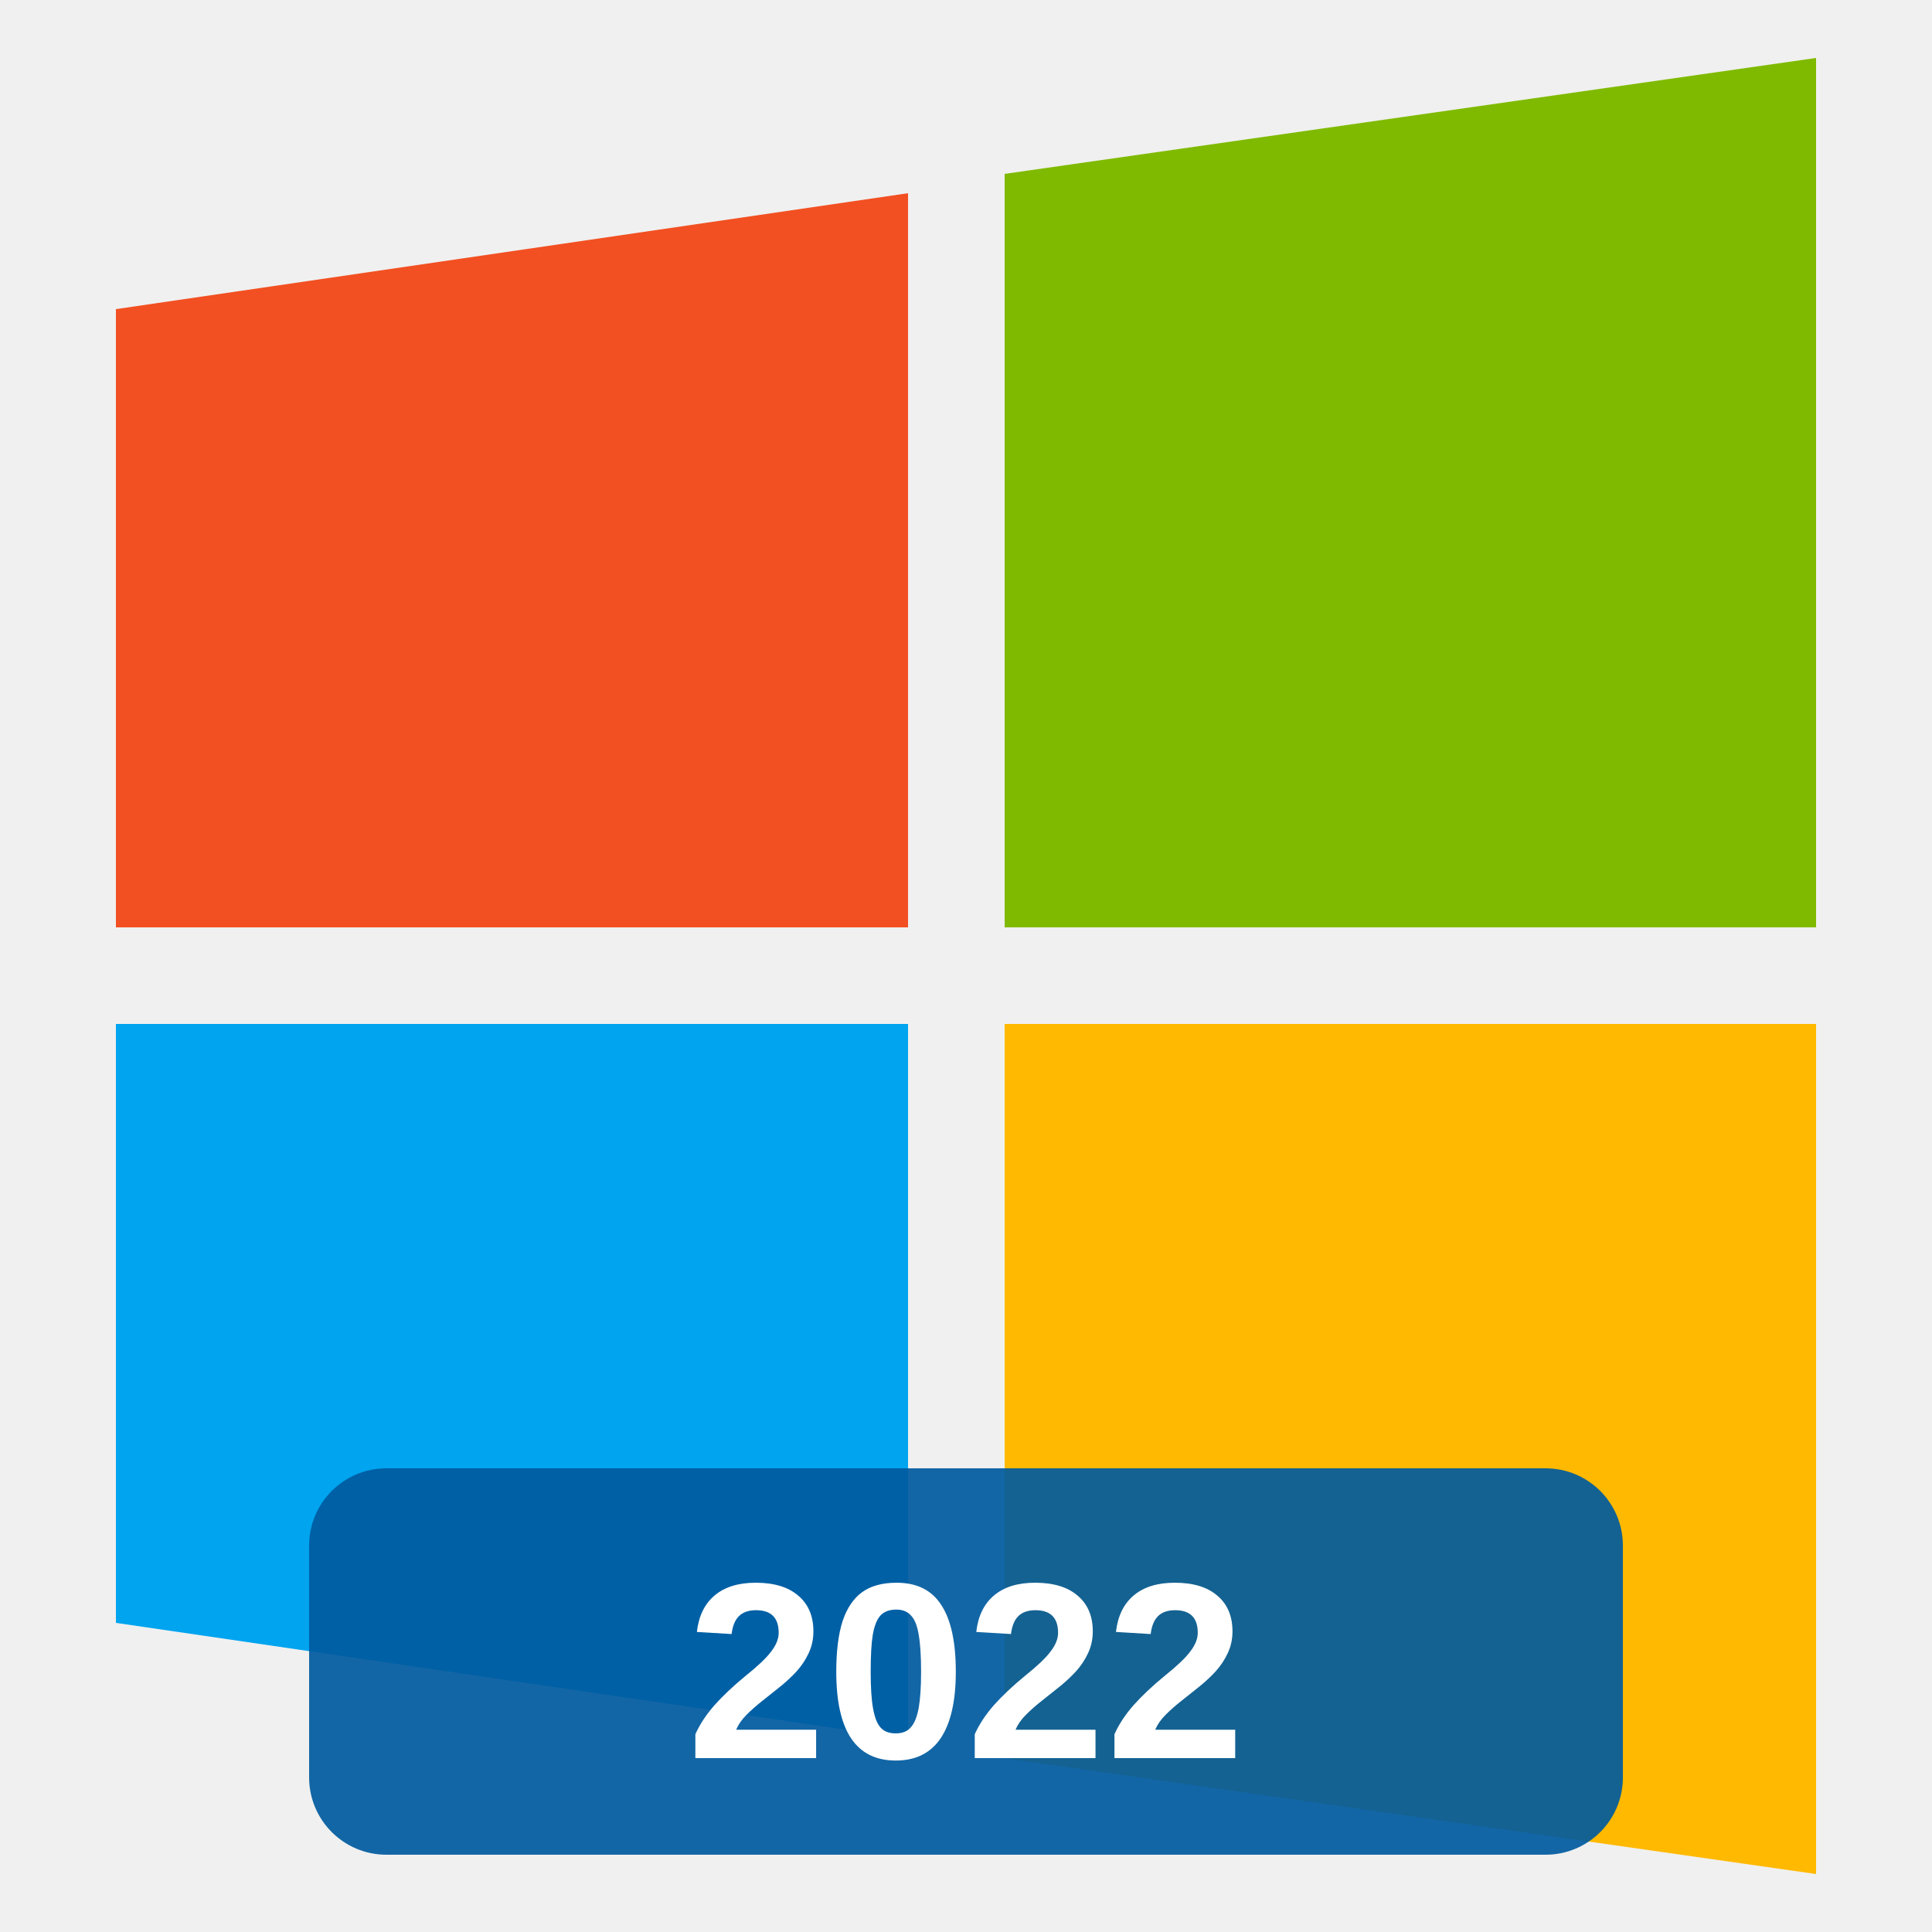
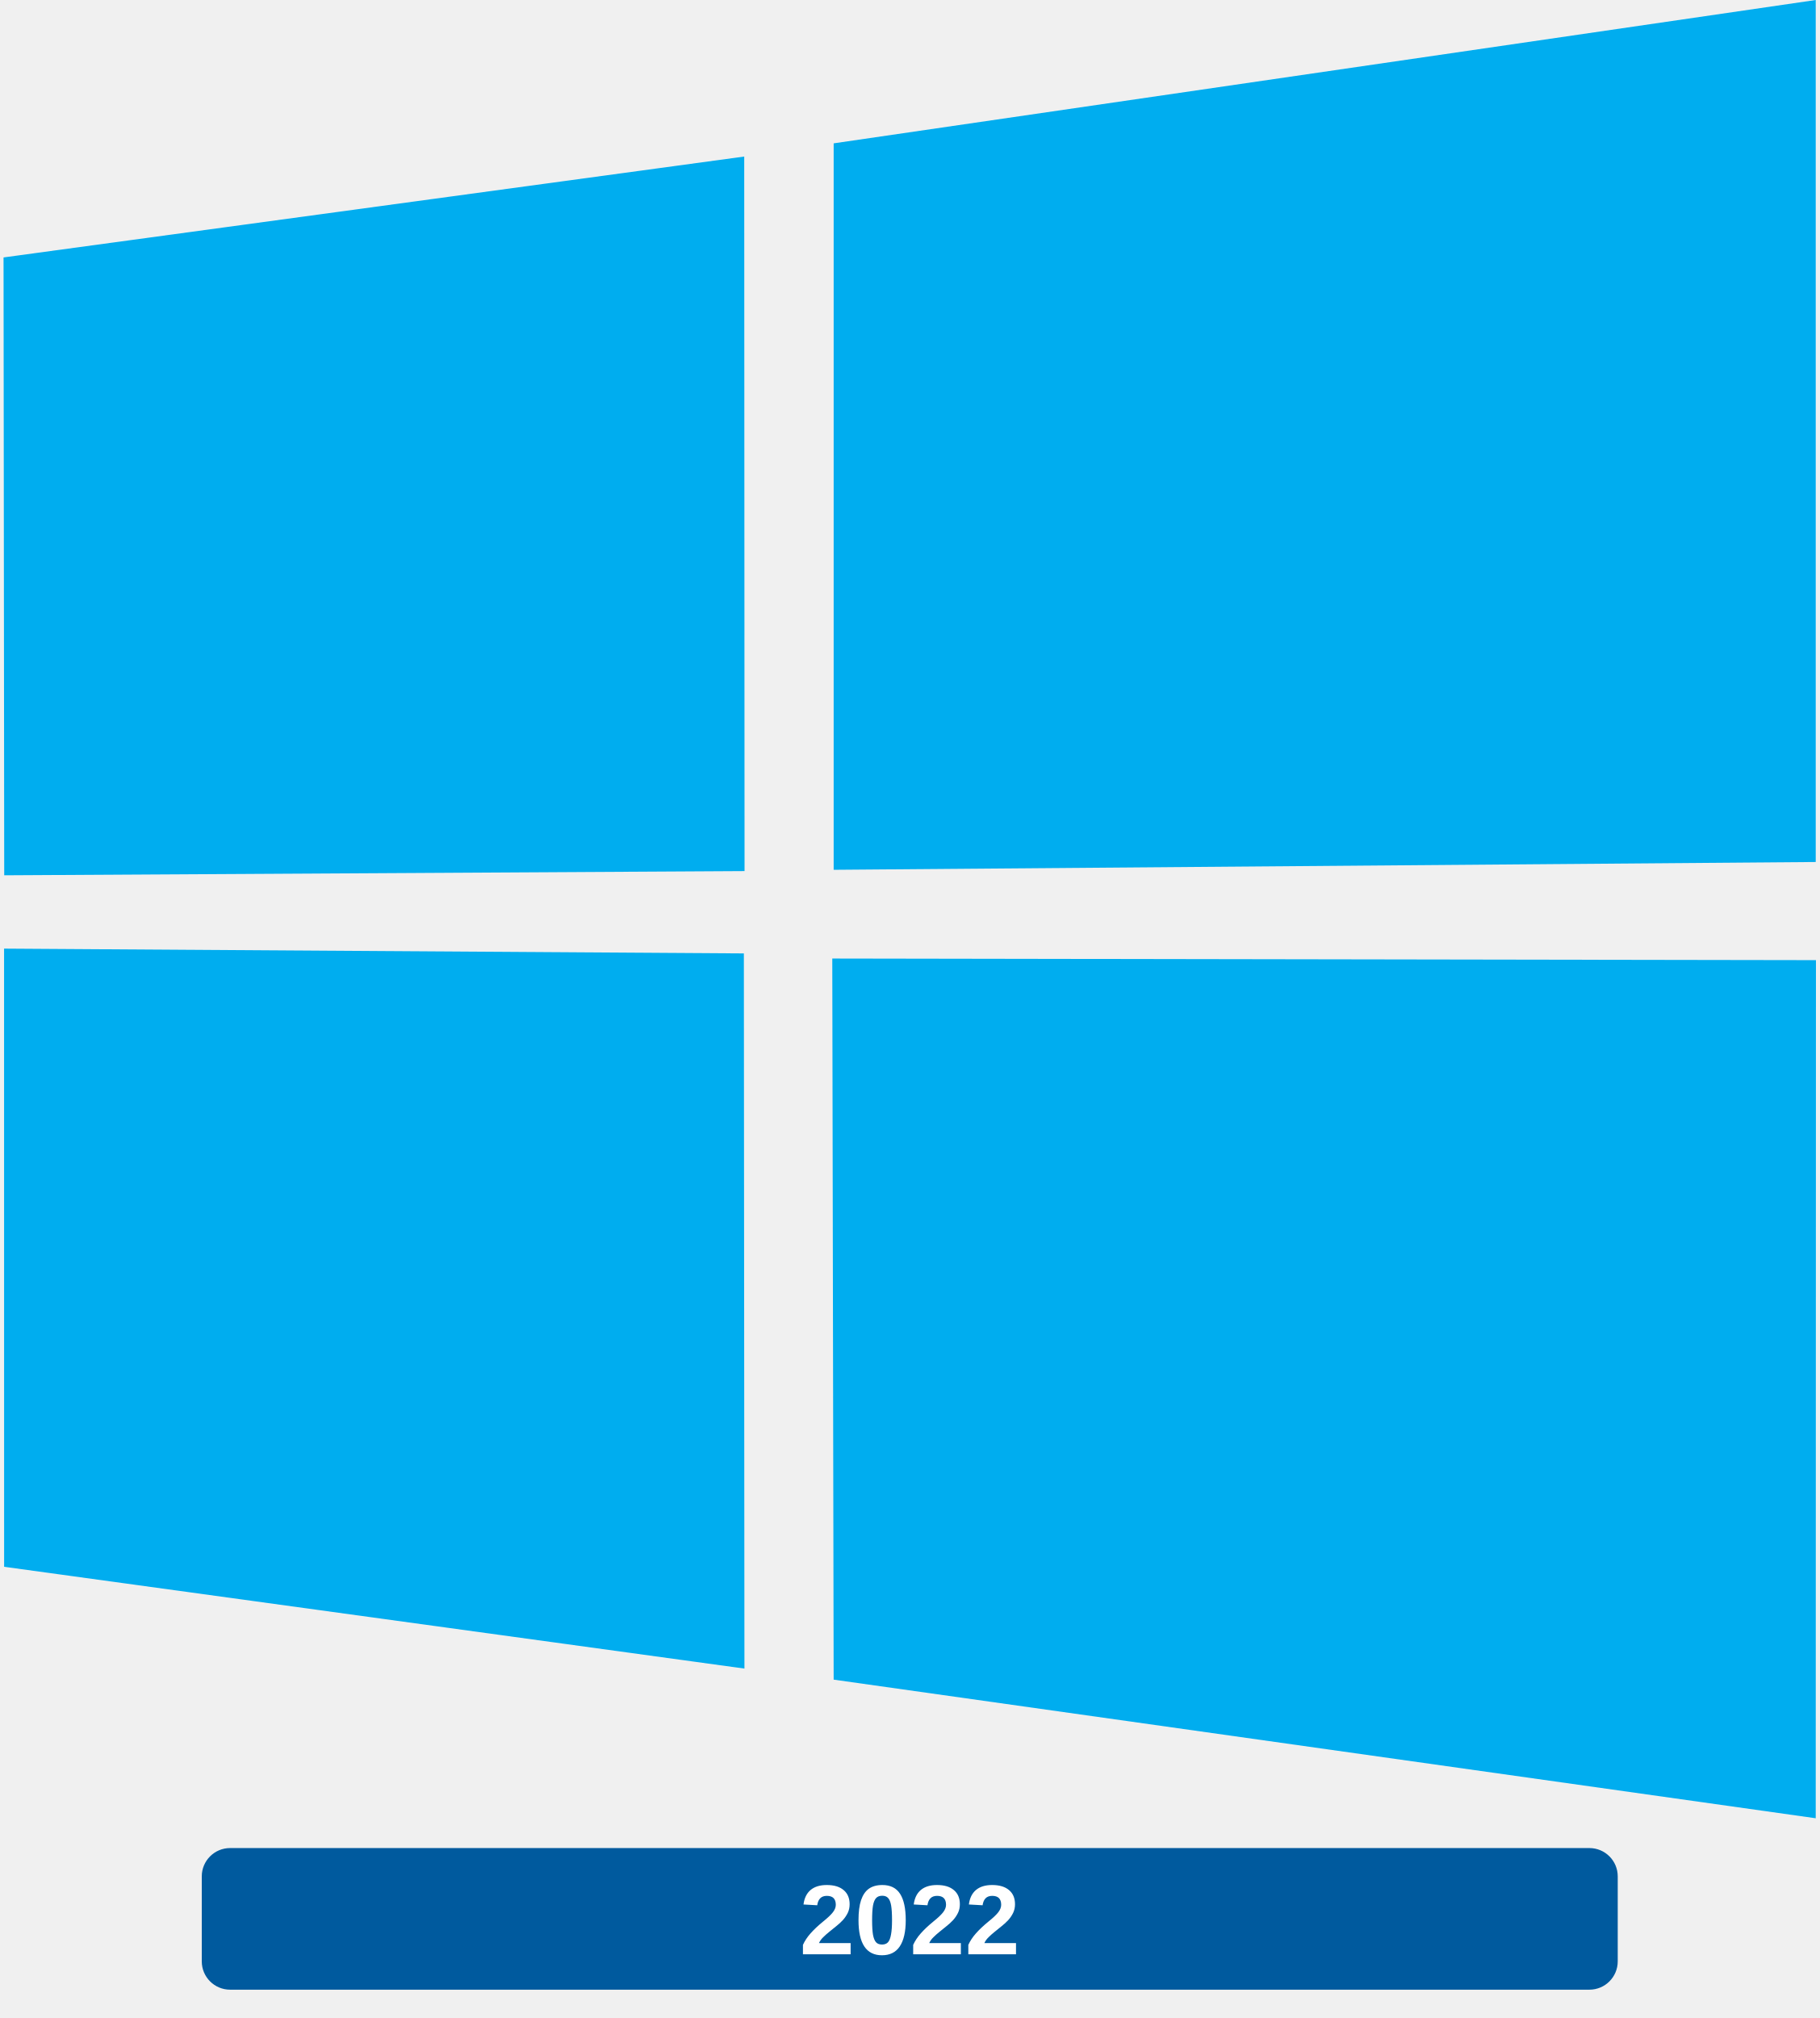
- <svg xmlns="http://www.w3.org/2000/svg" viewBox="0 0 100 100">
-   <path d="M6,16 L47,10 L47,48 L6,48 Z" fill="#F25022" />
-   <path d="M52,9 L94,3 L94,48 L52,48 Z" fill="#7FBA00" />
-   <path d="M6,53 L47,53 L47,90 L6,84 Z" fill="#00A4EF" />
-   <path d="M52,53 L94,53 L94,97 L52,91 Z" fill="#FFB900" />
-   <rect x="16" y="76" width="68" height="20" rx="4" fill="#005A9E" opacity="0.92" />
-   <text x="50" y="91" font-family="Arial,sans-serif" font-size="13" font-weight="700" fill="#FFFFFF" text-anchor="middle">2022</text>
+ <svg xmlns="http://www.w3.org/2000/svg" viewBox="-0.5 0 257 285">
+   <path d="M0,36.357 L104.619,22.109 L104.665,123.023 L0.096,123.618 Z M104.569,134.650 L104.650,235.652 L0.081,221.275 L0.075,133.973 Z M117.252,20.245 L255.968,0 L255.968,121.739 L117.252,122.841 Z M256,135.600 L255.967,256.791 L117.251,237.213 L117.057,135.373 Z" fill="#00ADEF" />
+   <rect x="28" y="261" width="200" height="20" rx="4" fill="#005A9E" />
+   <text x="128" y="276" font-family="Arial,sans-serif" font-size="14" font-weight="700" fill="#FFFFFF" text-anchor="middle">2022</text>
</svg>
